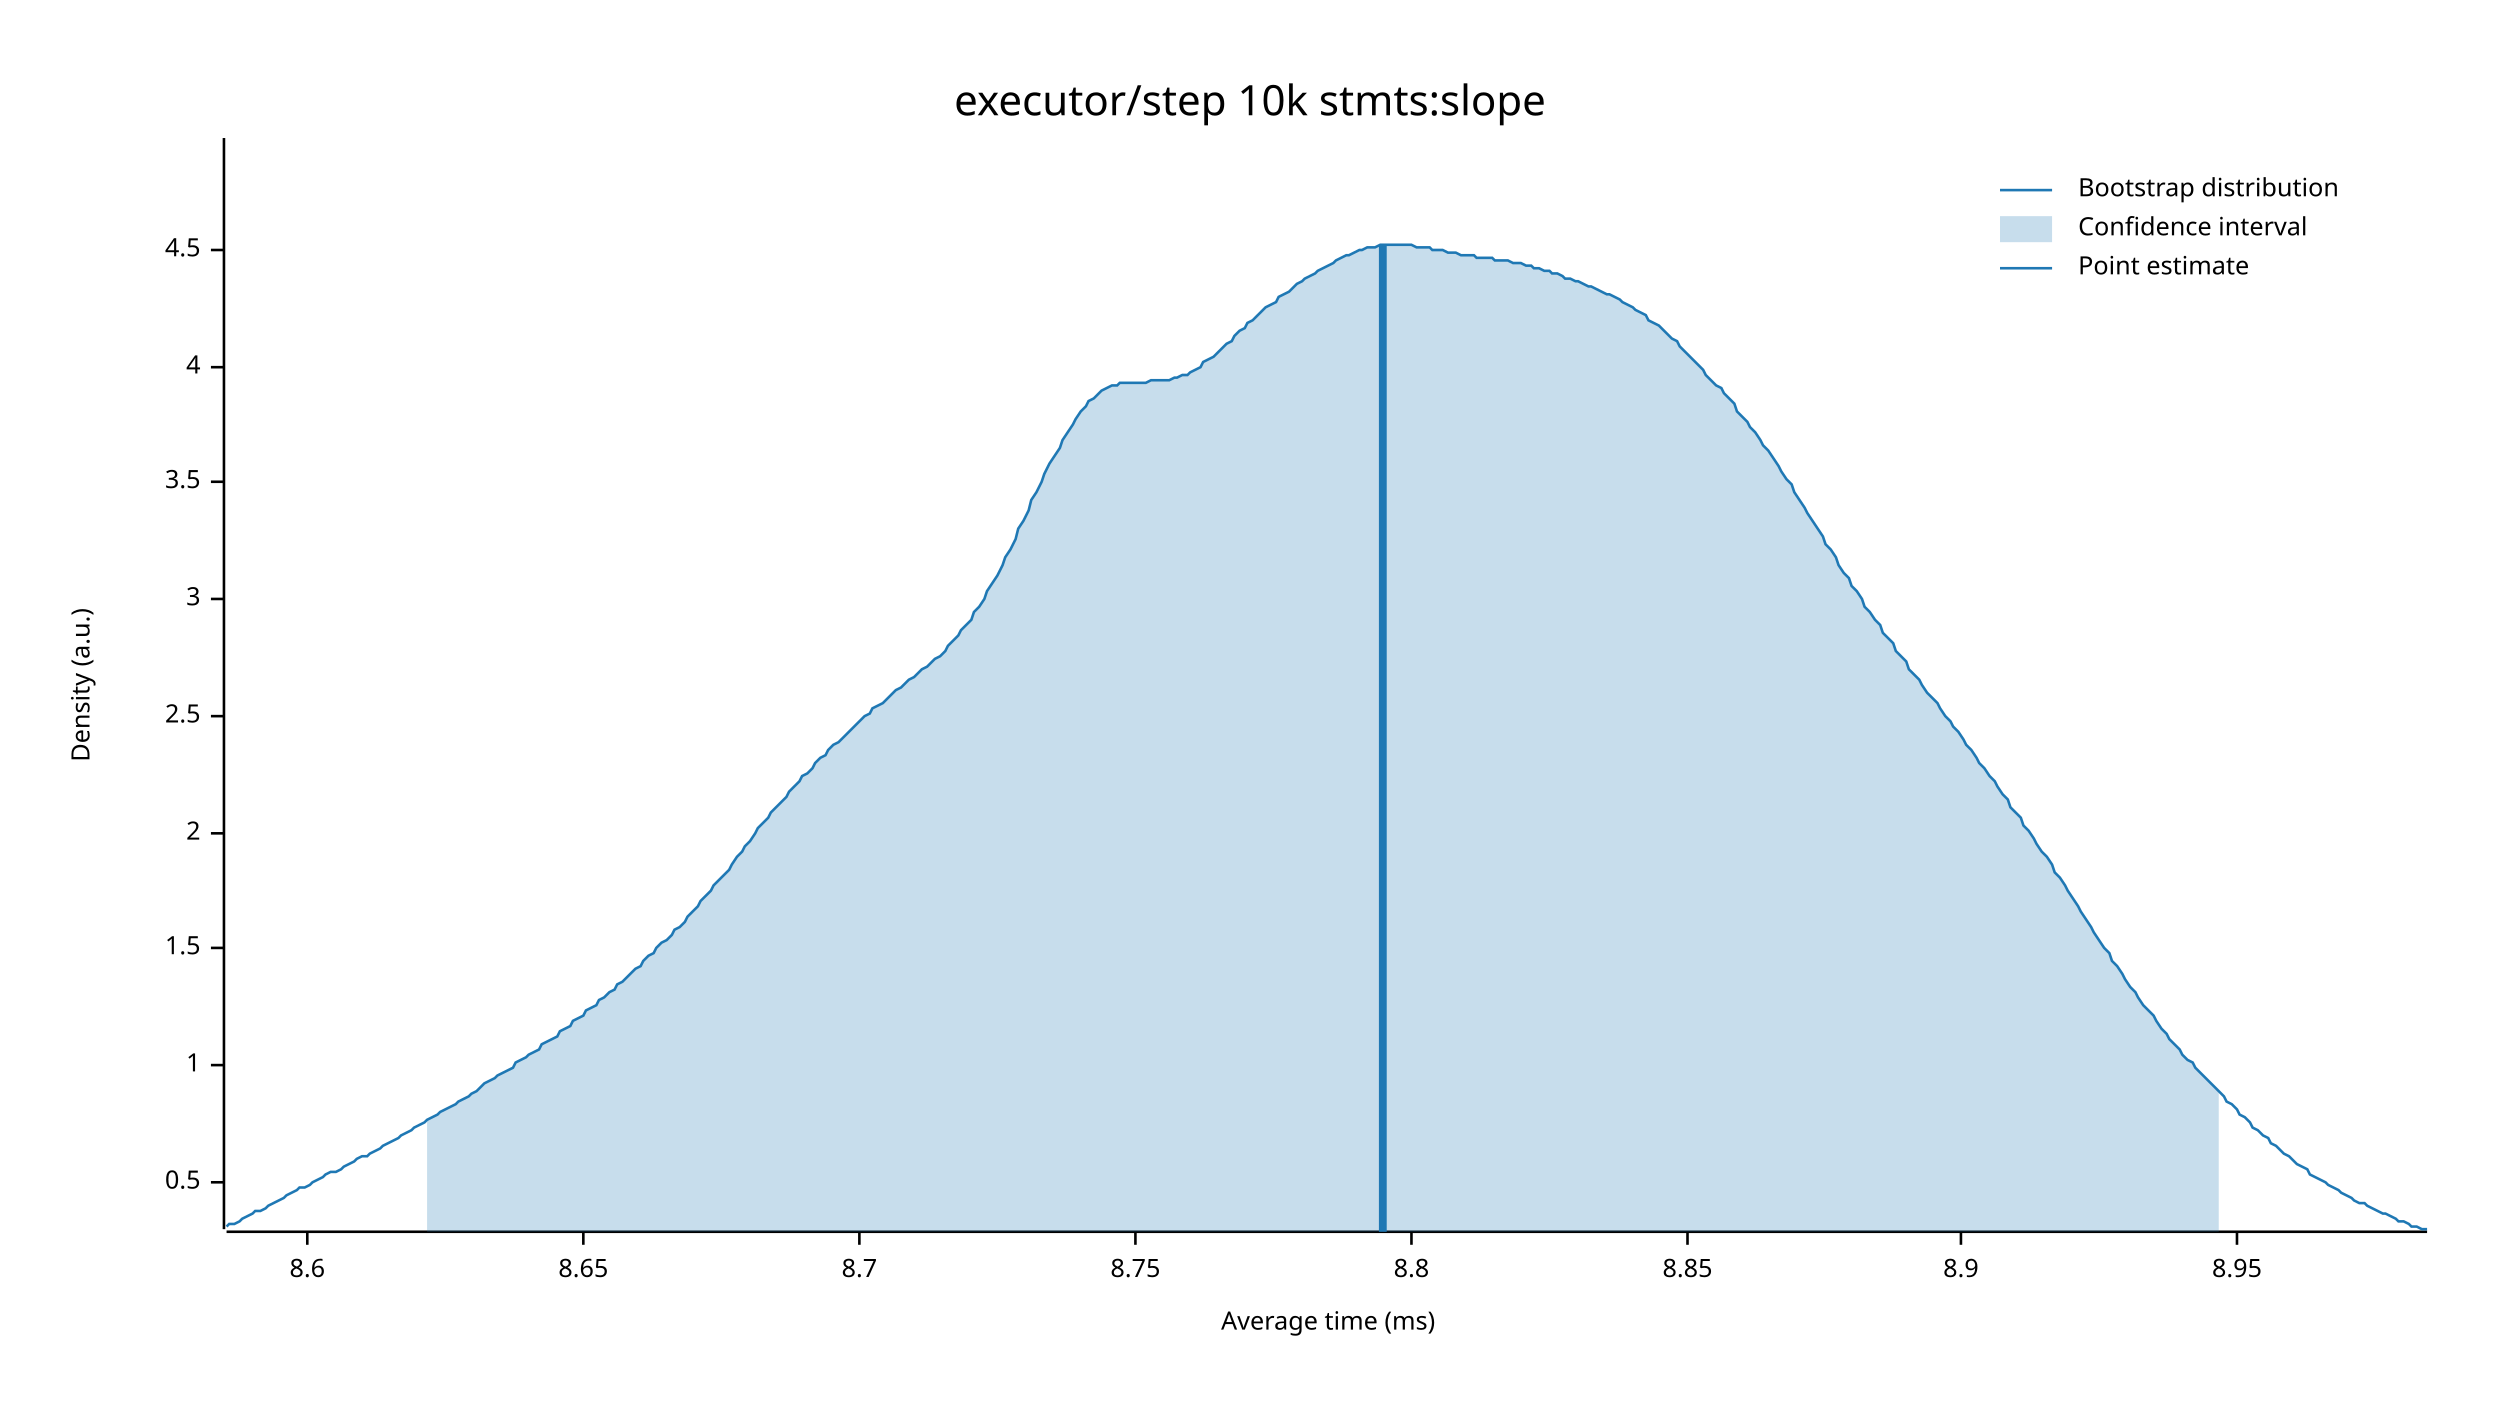
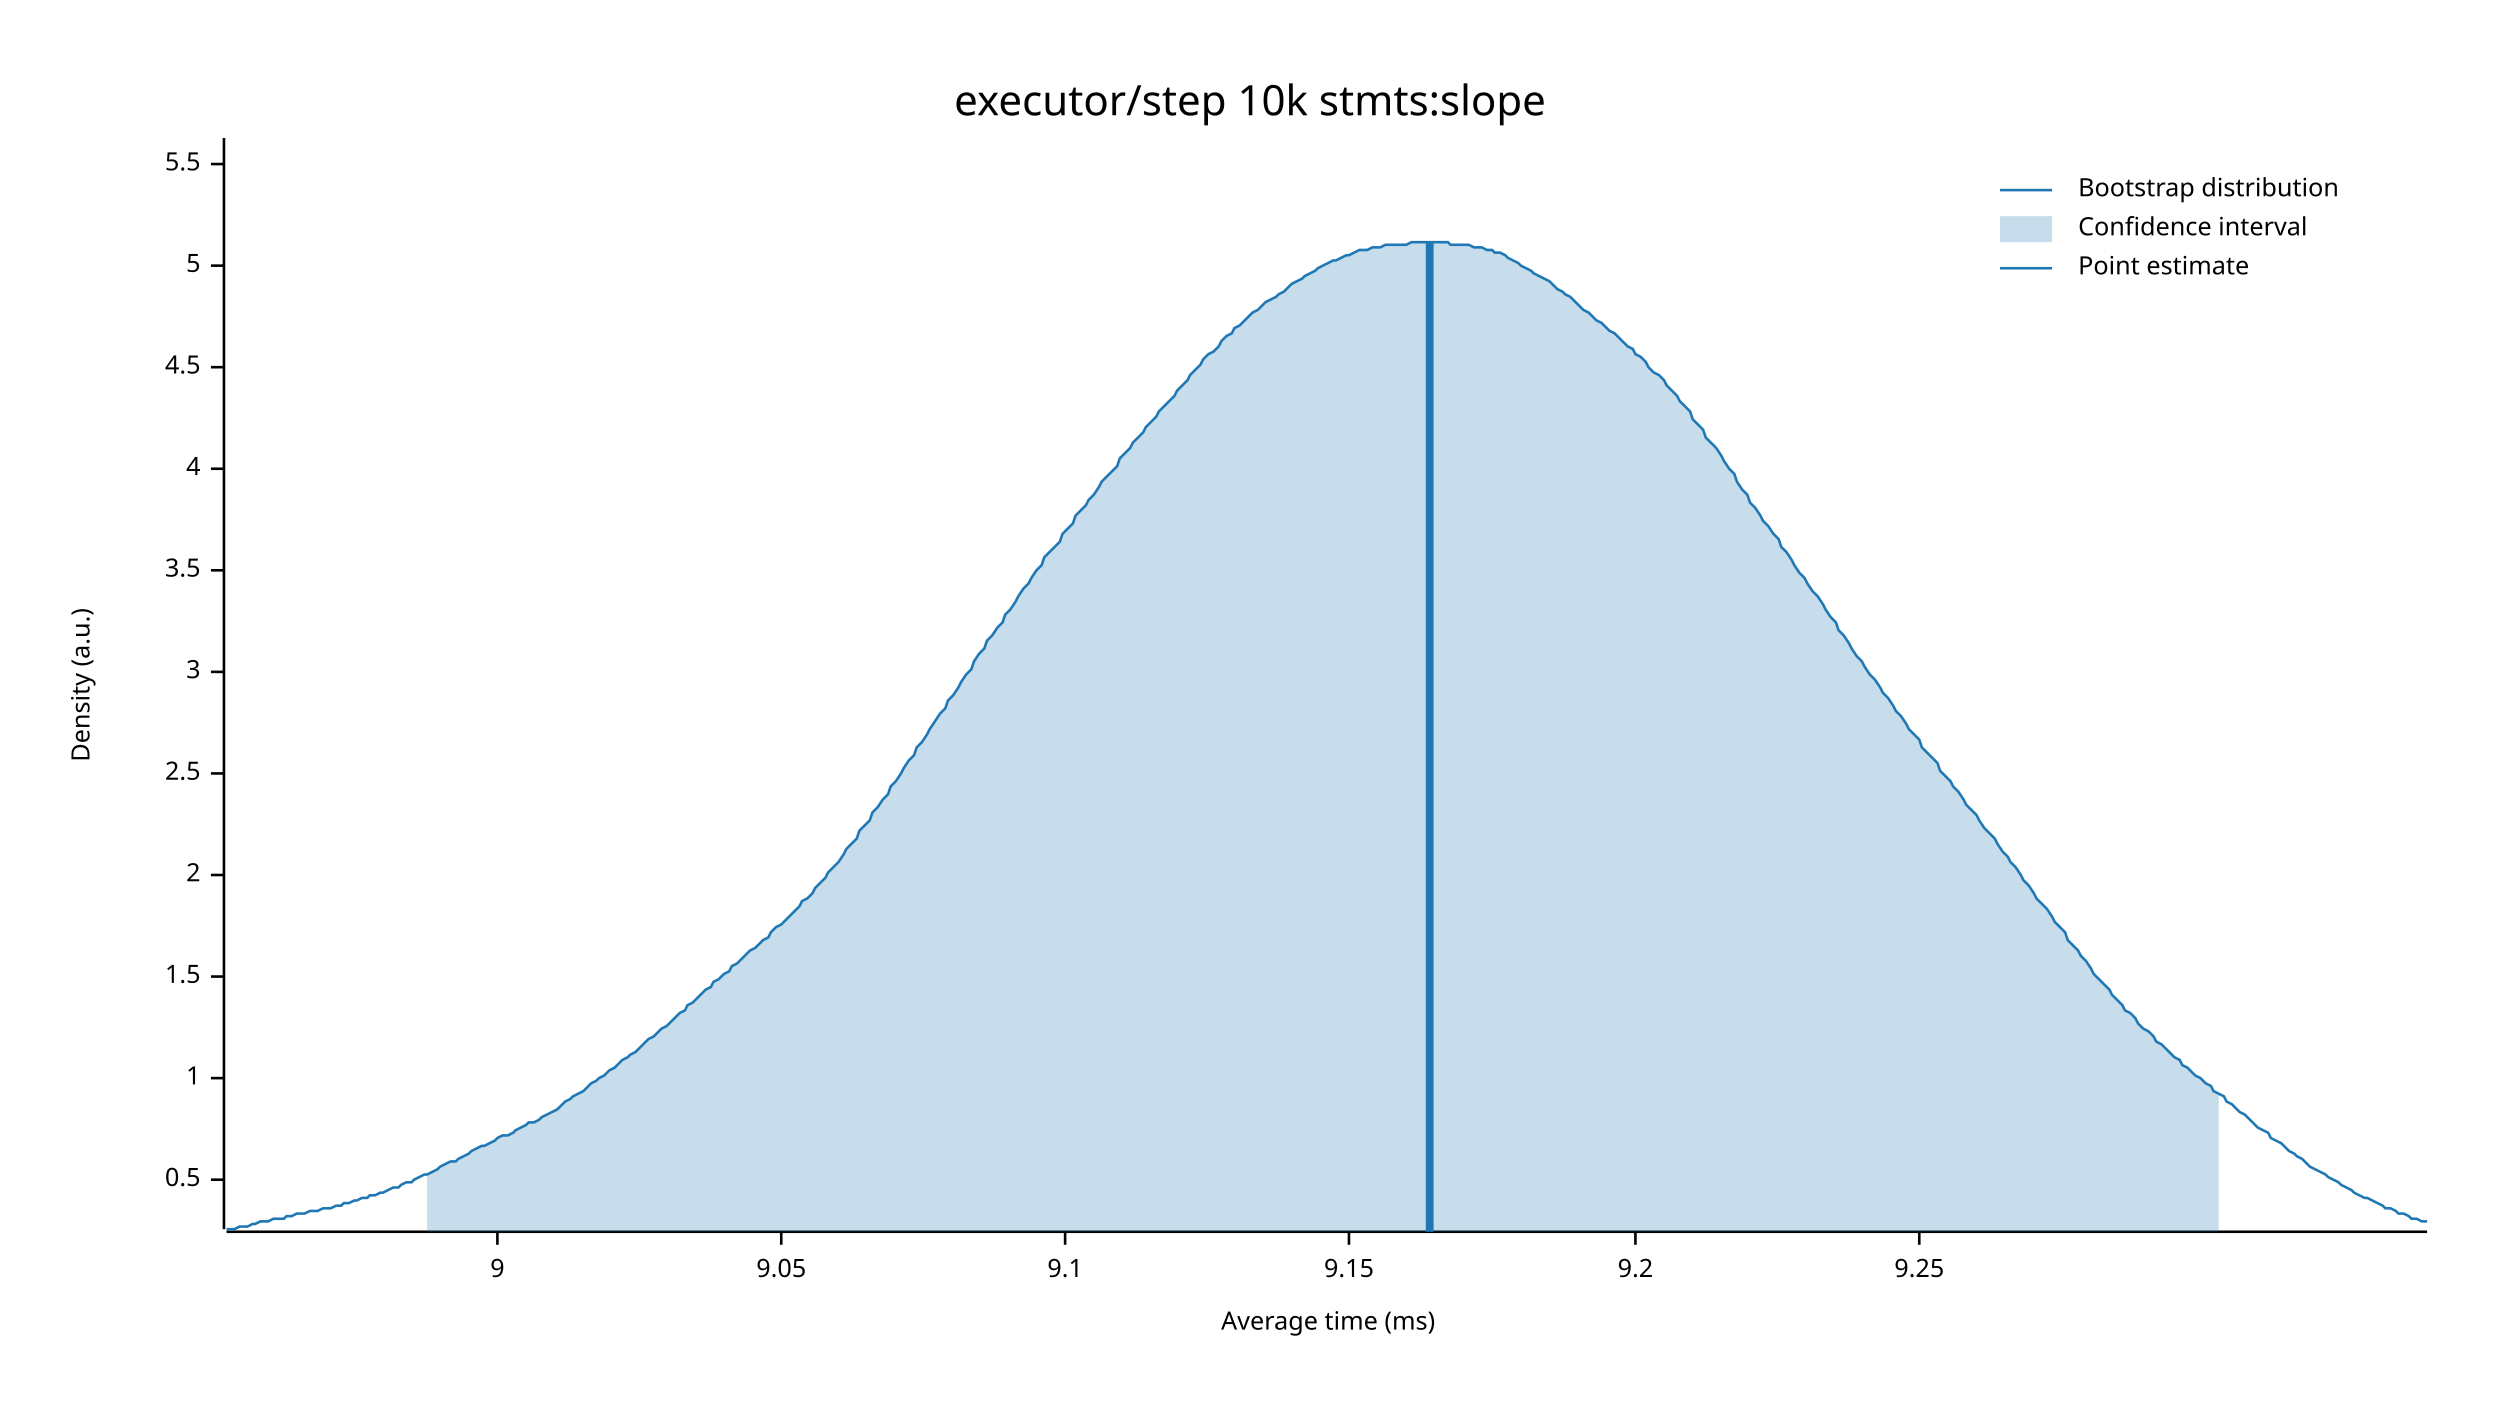
<svg xmlns="http://www.w3.org/2000/svg" width="960" height="540" viewBox="0 0 960 540">
  <text x="480" y="32" dy="0.76em" text-anchor="middle" font-family="sans-serif" font-size="16.129" opacity="1" fill="#000000">
executor/step 10k stmts:slope
</text>
  <text x="27" y="263" dy="0.76em" text-anchor="middle" font-family="sans-serif" font-size="9.677" opacity="1" fill="#000000" transform="rotate(270, 27, 263)">
Density (a.u.)
</text>
  <text x="510" y="513" dy="-0.5ex" text-anchor="middle" font-family="sans-serif" font-size="9.677" opacity="1" fill="#000000">
Average time (ms)
</text>
  <polyline fill="none" opacity="1" stroke="#000000" stroke-width="1" points="86,53 86,472 " />
-   <text x="77" y="454" dy="0.5ex" text-anchor="end" font-family="sans-serif" font-size="9.677" opacity="1" fill="#000000">
+   <text x="77" y="453" dy="0.5ex" text-anchor="end" font-family="sans-serif" font-size="9.677" opacity="1" fill="#000000">
0.5
</text>
-   <polyline fill="none" opacity="1" stroke="#000000" stroke-width="1" points="81,454 86,454 " />
-   <text x="77" y="409" dy="0.5ex" text-anchor="end" font-family="sans-serif" font-size="9.677" opacity="1" fill="#000000">
+   <polyline fill="none" opacity="1" stroke="#000000" stroke-width="1" points="81,453 86,453 " />
+   <text x="77" y="414" dy="0.5ex" text-anchor="end" font-family="sans-serif" font-size="9.677" opacity="1" fill="#000000">
1
</text>
-   <polyline fill="none" opacity="1" stroke="#000000" stroke-width="1" points="81,409 86,409 " />
-   <text x="77" y="364" dy="0.5ex" text-anchor="end" font-family="sans-serif" font-size="9.677" opacity="1" fill="#000000">
+   <polyline fill="none" opacity="1" stroke="#000000" stroke-width="1" points="81,414 86,414 " />
+   <text x="77" y="375" dy="0.5ex" text-anchor="end" font-family="sans-serif" font-size="9.677" opacity="1" fill="#000000">
1.5
</text>
-   <polyline fill="none" opacity="1" stroke="#000000" stroke-width="1" points="81,364 86,364 " />
-   <text x="77" y="320" dy="0.5ex" text-anchor="end" font-family="sans-serif" font-size="9.677" opacity="1" fill="#000000">
+   <polyline fill="none" opacity="1" stroke="#000000" stroke-width="1" points="81,375 86,375 " />
+   <text x="77" y="336" dy="0.5ex" text-anchor="end" font-family="sans-serif" font-size="9.677" opacity="1" fill="#000000">
2
</text>
-   <polyline fill="none" opacity="1" stroke="#000000" stroke-width="1" points="81,320 86,320 " />
-   <text x="77" y="275" dy="0.5ex" text-anchor="end" font-family="sans-serif" font-size="9.677" opacity="1" fill="#000000">
+   <polyline fill="none" opacity="1" stroke="#000000" stroke-width="1" points="81,336 86,336 " />
+   <text x="77" y="297" dy="0.5ex" text-anchor="end" font-family="sans-serif" font-size="9.677" opacity="1" fill="#000000">
2.5
</text>
-   <polyline fill="none" opacity="1" stroke="#000000" stroke-width="1" points="81,275 86,275 " />
-   <text x="77" y="230" dy="0.5ex" text-anchor="end" font-family="sans-serif" font-size="9.677" opacity="1" fill="#000000">
+   <polyline fill="none" opacity="1" stroke="#000000" stroke-width="1" points="81,297 86,297 " />
+   <text x="77" y="258" dy="0.5ex" text-anchor="end" font-family="sans-serif" font-size="9.677" opacity="1" fill="#000000">
3
</text>
-   <polyline fill="none" opacity="1" stroke="#000000" stroke-width="1" points="81,230 86,230 " />
-   <text x="77" y="185" dy="0.5ex" text-anchor="end" font-family="sans-serif" font-size="9.677" opacity="1" fill="#000000">
+   <polyline fill="none" opacity="1" stroke="#000000" stroke-width="1" points="81,258 86,258 " />
+   <text x="77" y="219" dy="0.5ex" text-anchor="end" font-family="sans-serif" font-size="9.677" opacity="1" fill="#000000">
3.5
</text>
-   <polyline fill="none" opacity="1" stroke="#000000" stroke-width="1" points="81,185 86,185 " />
-   <text x="77" y="141" dy="0.5ex" text-anchor="end" font-family="sans-serif" font-size="9.677" opacity="1" fill="#000000">
+   <polyline fill="none" opacity="1" stroke="#000000" stroke-width="1" points="81,219 86,219 " />
+   <text x="77" y="180" dy="0.5ex" text-anchor="end" font-family="sans-serif" font-size="9.677" opacity="1" fill="#000000">
4
</text>
-   <polyline fill="none" opacity="1" stroke="#000000" stroke-width="1" points="81,141 86,141 " />
-   <text x="77" y="96" dy="0.5ex" text-anchor="end" font-family="sans-serif" font-size="9.677" opacity="1" fill="#000000">
+   <polyline fill="none" opacity="1" stroke="#000000" stroke-width="1" points="81,180 86,180 " />
+   <text x="77" y="141" dy="0.5ex" text-anchor="end" font-family="sans-serif" font-size="9.677" opacity="1" fill="#000000">
4.5
</text>
-   <polyline fill="none" opacity="1" stroke="#000000" stroke-width="1" points="81,96 86,96 " />
+   <polyline fill="none" opacity="1" stroke="#000000" stroke-width="1" points="81,141 86,141 " />
+   <text x="77" y="102" dy="0.5ex" text-anchor="end" font-family="sans-serif" font-size="9.677" opacity="1" fill="#000000">
+ 5
+ </text>
+   <polyline fill="none" opacity="1" stroke="#000000" stroke-width="1" points="81,102 86,102 " />
+   <text x="77" y="63" dy="0.5ex" text-anchor="end" font-family="sans-serif" font-size="9.677" opacity="1" fill="#000000">
+ 5.5
+ </text>
+   <polyline fill="none" opacity="1" stroke="#000000" stroke-width="1" points="81,63 86,63 " />
  <polyline fill="none" opacity="1" stroke="#000000" stroke-width="1" points="87,473 932,473 " />
-   <text x="118" y="483" dy="0.76em" text-anchor="middle" font-family="sans-serif" font-size="9.677" opacity="1" fill="#000000">
- 8.6
+   <text x="191" y="483" dy="0.76em" text-anchor="middle" font-family="sans-serif" font-size="9.677" opacity="1" fill="#000000">
+ 9
</text>
-   <polyline fill="none" opacity="1" stroke="#000000" stroke-width="1" points="118,473 118,478 " />
-   <text x="224" y="483" dy="0.76em" text-anchor="middle" font-family="sans-serif" font-size="9.677" opacity="1" fill="#000000">
- 8.65
+   <polyline fill="none" opacity="1" stroke="#000000" stroke-width="1" points="191,473 191,478 " />
+   <text x="300" y="483" dy="0.76em" text-anchor="middle" font-family="sans-serif" font-size="9.677" opacity="1" fill="#000000">
+ 9.05
</text>
-   <polyline fill="none" opacity="1" stroke="#000000" stroke-width="1" points="224,473 224,478 " />
-   <text x="330" y="483" dy="0.76em" text-anchor="middle" font-family="sans-serif" font-size="9.677" opacity="1" fill="#000000">
- 8.7
+   <polyline fill="none" opacity="1" stroke="#000000" stroke-width="1" points="300,473 300,478 " />
+   <text x="409" y="483" dy="0.76em" text-anchor="middle" font-family="sans-serif" font-size="9.677" opacity="1" fill="#000000">
+ 9.1
</text>
-   <polyline fill="none" opacity="1" stroke="#000000" stroke-width="1" points="330,473 330,478 " />
-   <text x="436" y="483" dy="0.76em" text-anchor="middle" font-family="sans-serif" font-size="9.677" opacity="1" fill="#000000">
- 8.75
+   <polyline fill="none" opacity="1" stroke="#000000" stroke-width="1" points="409,473 409,478 " />
+   <text x="518" y="483" dy="0.76em" text-anchor="middle" font-family="sans-serif" font-size="9.677" opacity="1" fill="#000000">
+ 9.15
</text>
-   <polyline fill="none" opacity="1" stroke="#000000" stroke-width="1" points="436,473 436,478 " />
-   <text x="542" y="483" dy="0.76em" text-anchor="middle" font-family="sans-serif" font-size="9.677" opacity="1" fill="#000000">
- 8.8
+   <polyline fill="none" opacity="1" stroke="#000000" stroke-width="1" points="518,473 518,478 " />
+   <text x="628" y="483" dy="0.76em" text-anchor="middle" font-family="sans-serif" font-size="9.677" opacity="1" fill="#000000">
+ 9.2
</text>
-   <polyline fill="none" opacity="1" stroke="#000000" stroke-width="1" points="542,473 542,478 " />
-   <text x="648" y="483" dy="0.76em" text-anchor="middle" font-family="sans-serif" font-size="9.677" opacity="1" fill="#000000">
- 8.85
+   <polyline fill="none" opacity="1" stroke="#000000" stroke-width="1" points="628,473 628,478 " />
+   <text x="737" y="483" dy="0.76em" text-anchor="middle" font-family="sans-serif" font-size="9.677" opacity="1" fill="#000000">
+ 9.25
</text>
-   <polyline fill="none" opacity="1" stroke="#000000" stroke-width="1" points="648,473 648,478 " />
-   <text x="753" y="483" dy="0.76em" text-anchor="middle" font-family="sans-serif" font-size="9.677" opacity="1" fill="#000000">
- 8.9
- </text>
-   <polyline fill="none" opacity="1" stroke="#000000" stroke-width="1" points="753,473 753,478 " />
-   <text x="859" y="483" dy="0.76em" text-anchor="middle" font-family="sans-serif" font-size="9.677" opacity="1" fill="#000000">
- 8.95
- </text>
-   <polyline fill="none" opacity="1" stroke="#000000" stroke-width="1" points="859,473 859,478 " />
-   <polyline fill="none" opacity="1" stroke="#1F78B4" stroke-width="1" points="87,471 88,470 90,470 92,469 93,468 95,467 97,466 98,465 100,465 102,464 103,463 105,462 107,461 109,460 110,459 112,458 114,457 115,456 117,456 119,455 120,454 122,453 124,452 125,451 127,450 129,450 131,449 132,448 134,447 136,446 137,445 139,444 141,444 142,443 144,442 146,441 147,440 149,439 151,438 153,437 154,436 156,435 158,434 159,433 161,432 163,431 164,430 166,429 168,428 169,427 171,426 173,425 175,424 176,423 178,422 180,421 181,420 183,419 185,417 186,416 188,415 190,414 191,413 193,412 195,411 197,410 198,408 200,407 202,406 203,405 205,404 207,403 208,401 210,400 212,399 214,398 215,396 217,395 219,394 220,392 222,391 224,390 225,388 227,387 229,386 230,384 232,383 234,381 236,380 237,378 239,377 241,375 242,374 244,372 246,371 247,369 249,367 251,366 252,364 254,362 256,361 258,359 259,357 261,356 263,354 264,352 266,350 268,348 269,346 271,344 273,342 274,340 276,338 278,336 280,334 281,332 283,329 285,327 286,325 288,323 290,320 291,318 293,316 295,314 296,312 298,310 300,308 302,306 303,304 305,302 307,300 308,298 310,297 312,295 313,293 315,291 317,290 318,288 320,286 322,285 324,283 325,282 327,280 329,278 330,277 332,275 334,274 335,272 337,271 339,270 341,268 342,267 344,265 346,264 347,263 349,261 351,260 352,259 354,257 356,256 357,255 359,253 361,252 363,250 364,248 366,246 368,244 369,242 371,240 373,238 374,235 376,233 378,230 379,227 381,224 383,221 385,217 386,214 388,211 390,207 391,203 393,200 395,196 396,192 398,189 400,185 401,182 403,178 405,175 407,172 408,169 410,166 412,163 413,161 415,158 417,156 418,154 420,153 422,151 423,150 425,149 427,148 429,148 430,147 432,147 434,147 435,147 437,147 439,147 440,147 442,146 444,146 445,146 447,146 449,146 451,145 452,145 454,144 456,144 457,143 459,142 461,141 462,139 464,138 466,137 468,135 469,134 471,132 473,131 474,129 476,127 478,126 479,124 481,123 483,121 484,120 486,118 488,117 490,116 491,114 493,113 495,112 496,111 498,109 500,108 501,107 503,106 505,105 506,104 508,103 510,102 512,101 513,100 515,99 517,98 518,98 520,97 522,96 523,96 525,95 527,95 528,95 530,94 532,94 534,94 535,94 537,94 539,94 540,94 542,94 544,95 545,95 547,95 549,95 550,96 552,96 554,96 556,97 557,97 559,97 561,98 562,98 564,98 566,98 567,99 569,99 571,99 573,99 574,100 576,100 578,100 579,100 581,101 583,101 584,101 586,102 588,102 589,103 591,103 593,104 595,104 596,105 598,105 600,106 601,107 603,107 605,108 606,108 608,109 610,110 611,110 613,111 615,112 617,113 618,113 620,114 622,115 623,116 625,117 627,118 628,119 630,120 632,121 633,123 635,124 637,125 639,127 640,128 642,130 644,131 645,133 647,135 649,137 650,138 652,140 654,142 655,144 657,146 659,148 661,149 662,151 664,153 666,155 667,158 669,160 671,162 672,164 674,166 676,169 677,171 679,173 681,176 683,179 684,181 686,184 688,186 689,189 691,192 693,195 694,197 696,200 698,203 700,206 701,209 703,211 705,214 706,217 708,220 710,222 711,225 713,227 715,230 716,233 718,235 720,238 722,240 723,243 725,245 727,247 728,250 730,252 732,254 733,257 735,259 737,261 738,263 740,266 742,268 744,270 745,272 747,275 749,277 750,279 752,281 754,284 755,286 757,288 759,291 760,293 762,295 764,298 766,300 767,302 769,305 771,307 772,310 774,312 776,314 777,317 779,319 781,322 782,324 784,327 786,329 788,332 789,335 791,337 793,340 794,342 796,345 798,348 799,350 801,353 803,356 804,358 806,361 808,364 810,366 811,369 813,371 815,374 816,376 818,379 820,381 821,383 823,386 825,388 827,390 828,392 830,395 832,397 833,399 835,401 837,403 838,405 840,407 842,408 843,410 845,412 847,414 849,416 850,417 852,419 854,421 855,423 857,424 859,426 860,428 862,429 864,431 865,433 867,434 869,436 871,437 872,439 874,440 876,442 877,443 879,444 881,446 882,447 884,448 886,449 887,451 889,452 891,453 893,454 894,455 896,456 898,457 899,458 901,459 903,460 904,461 906,462 908,462 909,463 911,464 913,465 915,466 916,466 918,467 920,468 921,469 923,469 925,470 926,471 928,471 930,472 932,472 " />
-   <polygon opacity="0.25" fill="#1F78B4" points="164,430 166,429 168,428 169,427 171,426 173,425 175,424 176,423 178,422 180,421 181,420 183,419 185,417 186,416 188,415 190,414 191,413 193,412 195,411 197,410 198,408 200,407 202,406 203,405 205,404 207,403 208,401 210,400 212,399 214,398 215,396 217,395 219,394 220,392 222,391 224,390 225,388 227,387 229,386 230,384 232,383 234,381 236,380 237,378 239,377 241,375 242,374 244,372 246,371 247,369 249,367 251,366 252,364 254,362 256,361 258,359 259,357 261,356 263,354 264,352 266,350 268,348 269,346 271,344 273,342 274,340 276,338 278,336 280,334 281,332 283,329 285,327 286,325 288,323 290,320 291,318 293,316 295,314 296,312 298,310 300,308 302,306 303,304 305,302 307,300 308,298 310,297 312,295 313,293 315,291 317,290 318,288 320,286 322,285 324,283 325,282 327,280 329,278 330,277 332,275 334,274 335,272 337,271 339,270 341,268 342,267 344,265 346,264 347,263 349,261 351,260 352,259 354,257 356,256 357,255 359,253 361,252 363,250 364,248 366,246 368,244 369,242 371,240 373,238 374,235 376,233 378,230 379,227 381,224 383,221 385,217 386,214 388,211 390,207 391,203 393,200 395,196 396,192 398,189 400,185 401,182 403,178 405,175 407,172 408,169 410,166 412,163 413,161 415,158 417,156 418,154 420,153 422,151 423,150 425,149 427,148 429,148 430,147 432,147 434,147 435,147 437,147 439,147 440,147 442,146 444,146 445,146 447,146 449,146 451,145 452,145 454,144 456,144 457,143 459,142 461,141 462,139 464,138 466,137 468,135 469,134 471,132 473,131 474,129 476,127 478,126 479,124 481,123 483,121 484,120 486,118 488,117 490,116 491,114 493,113 495,112 496,111 498,109 500,108 501,107 503,106 505,105 506,104 508,103 510,102 512,101 513,100 515,99 517,98 518,98 520,97 522,96 523,96 525,95 527,95 528,95 530,94 532,94 534,94 535,94 537,94 539,94 540,94 542,94 544,95 545,95 547,95 549,95 550,96 552,96 554,96 556,97 557,97 559,97 561,98 562,98 564,98 566,98 567,99 569,99 571,99 573,99 574,100 576,100 578,100 579,100 581,101 583,101 584,101 586,102 588,102 589,103 591,103 593,104 595,104 596,105 598,105 600,106 601,107 603,107 605,108 606,108 608,109 610,110 611,110 613,111 615,112 617,113 618,113 620,114 622,115 623,116 625,117 627,118 628,119 630,120 632,121 633,123 635,124 637,125 639,127 640,128 642,130 644,131 645,133 647,135 649,137 650,138 652,140 654,142 655,144 657,146 659,148 661,149 662,151 664,153 666,155 667,158 669,160 671,162 672,164 674,166 676,169 677,171 679,173 681,176 683,179 684,181 686,184 688,186 689,189 691,192 693,195 694,197 696,200 698,203 700,206 701,209 703,211 705,214 706,217 708,220 710,222 711,225 713,227 715,230 716,233 718,235 720,238 722,240 723,243 725,245 727,247 728,250 730,252 732,254 733,257 735,259 737,261 738,263 740,266 742,268 744,270 745,272 747,275 749,277 750,279 752,281 754,284 755,286 757,288 759,291 760,293 762,295 764,298 766,300 767,302 769,305 771,307 772,310 774,312 776,314 777,317 779,319 781,322 782,324 784,327 786,329 788,332 789,335 791,337 793,340 794,342 796,345 798,348 799,350 801,353 803,356 804,358 806,361 808,364 810,366 811,369 813,371 815,374 816,376 818,379 820,381 821,383 823,386 825,388 827,390 828,392 830,395 832,397 833,399 835,401 837,403 838,405 840,407 842,408 843,410 845,412 847,414 849,416 850,417 852,419 852,473 164,473 " />
-   <polyline fill="none" opacity="1" stroke="#1F78B4" stroke-width="3" points="531,473 531,94 " />
+   <polyline fill="none" opacity="1" stroke="#000000" stroke-width="1" points="737,473 737,478 " />
+   <polyline fill="none" opacity="1" stroke="#1F78B4" stroke-width="1" points="87,472 88,472 90,472 92,471 93,471 95,471 97,470 98,470 100,469 102,469 103,469 105,468 107,468 109,468 110,467 112,467 114,466 115,466 117,466 119,465 120,465 122,465 124,464 125,464 127,464 129,463 131,463 132,462 134,462 136,461 137,461 139,460 141,460 142,459 144,459 146,458 147,458 149,457 151,456 153,456 154,455 156,454 158,454 159,453 161,452 163,451 164,451 166,450 168,449 169,448 171,447 173,446 175,446 176,445 178,444 180,443 181,442 183,441 185,440 186,440 188,439 190,438 191,437 193,436 195,436 197,435 198,434 200,433 202,432 203,431 205,431 207,430 208,429 210,428 212,427 214,426 215,425 217,423 219,422 220,421 222,420 224,419 225,418 227,416 229,415 230,414 232,413 234,411 236,410 237,409 239,407 241,406 242,405 244,404 246,402 247,401 249,399 251,398 252,397 254,395 256,394 258,392 259,391 261,389 263,388 264,386 266,385 268,383 269,382 271,380 273,379 274,377 276,376 278,374 280,373 281,371 283,370 285,368 286,367 288,365 290,364 291,363 293,361 295,360 296,358 298,356 300,355 302,353 303,352 305,350 307,348 308,346 310,345 312,343 313,341 315,339 317,337 318,335 320,333 322,331 324,328 325,326 327,324 329,322 330,319 332,317 334,315 335,312 337,310 339,307 341,305 342,302 344,300 346,297 347,295 349,292 351,290 352,287 354,285 356,282 357,280 359,277 361,274 363,272 364,269 366,267 368,264 369,262 371,259 373,257 374,254 376,251 378,249 379,246 381,244 383,241 385,239 386,236 388,234 390,231 391,229 393,226 395,224 396,222 398,219 400,217 401,214 403,212 405,210 407,208 408,205 410,203 412,201 413,198 415,196 417,194 418,192 420,190 422,187 423,185 425,183 427,181 429,179 430,176 432,174 434,172 435,170 437,168 439,166 440,164 442,162 444,160 445,158 447,156 449,154 451,152 452,150 454,148 456,146 457,144 459,142 461,140 462,138 464,136 466,135 468,133 469,131 471,129 473,128 474,126 476,125 478,123 479,122 481,120 483,119 484,118 486,116 488,115 490,114 491,113 493,112 495,110 496,109 498,108 500,107 501,106 503,105 505,104 506,103 508,102 510,101 512,100 513,100 515,99 517,98 518,98 520,97 522,96 523,96 525,96 527,95 528,95 530,95 532,94 534,94 535,94 537,94 539,94 540,94 542,93 544,93 545,93 547,93 549,93 550,93 552,93 554,93 556,93 557,94 559,94 561,94 562,94 564,94 566,95 567,95 569,95 571,96 573,96 574,97 576,97 578,98 579,99 581,100 583,101 584,102 586,103 588,104 589,105 591,106 593,107 595,108 596,109 598,111 600,112 601,113 603,114 605,116 606,117 608,119 610,120 611,121 613,123 615,124 617,126 618,127 620,128 622,130 623,131 625,133 627,134 628,136 630,137 632,139 633,141 635,143 637,144 639,146 640,148 642,150 644,152 645,154 647,156 649,158 650,161 652,163 654,165 655,168 657,170 659,172 661,175 662,177 664,180 666,182 667,185 669,188 671,190 672,193 674,195 676,198 677,200 679,202 681,205 683,207 684,210 686,212 688,215 689,217 691,220 693,222 694,224 696,227 698,229 700,232 701,234 703,237 705,239 706,242 708,244 710,247 711,249 713,252 715,254 716,256 718,259 720,261 722,264 723,266 725,268 727,271 728,273 730,275 732,278 733,280 735,282 737,284 738,287 740,289 742,291 744,293 745,296 747,298 749,300 750,302 752,304 754,307 755,309 757,311 759,313 760,315 762,318 764,320 766,322 767,324 769,327 771,329 772,331 774,333 776,336 777,338 779,340 781,343 782,345 784,347 786,349 788,352 789,354 791,356 793,358 794,361 796,363 798,365 799,367 801,369 803,372 804,374 806,376 808,378 810,380 811,382 813,384 815,386 816,388 818,389 820,391 821,393 823,395 825,396 827,398 828,400 830,401 832,403 833,404 835,406 837,407 838,409 840,410 842,412 843,413 845,414 847,416 849,417 850,419 852,420 854,421 855,423 857,424 859,426 860,427 862,428 864,430 865,431 867,433 869,434 871,435 872,437 874,438 876,439 877,440 879,442 881,443 882,444 884,445 886,447 887,448 889,449 891,450 893,451 894,452 896,453 898,454 899,455 901,456 903,457 904,458 906,459 908,460 909,460 911,461 913,462 915,463 916,464 918,464 920,465 921,466 923,466 925,467 926,468 928,468 930,469 932,469 " />
+   <polygon opacity="0.25" fill="#1F78B4" points="164,451 166,450 168,449 169,448 171,447 173,446 175,446 176,445 178,444 180,443 181,442 183,441 185,440 186,440 188,439 190,438 191,437 193,436 195,436 197,435 198,434 200,433 202,432 203,431 205,431 207,430 208,429 210,428 212,427 214,426 215,425 217,423 219,422 220,421 222,420 224,419 225,418 227,416 229,415 230,414 232,413 234,411 236,410 237,409 239,407 241,406 242,405 244,404 246,402 247,401 249,399 251,398 252,397 254,395 256,394 258,392 259,391 261,389 263,388 264,386 266,385 268,383 269,382 271,380 273,379 274,377 276,376 278,374 280,373 281,371 283,370 285,368 286,367 288,365 290,364 291,363 293,361 295,360 296,358 298,356 300,355 302,353 303,352 305,350 307,348 308,346 310,345 312,343 313,341 315,339 317,337 318,335 320,333 322,331 324,328 325,326 327,324 329,322 330,319 332,317 334,315 335,312 337,310 339,307 341,305 342,302 344,300 346,297 347,295 349,292 351,290 352,287 354,285 356,282 357,280 359,277 361,274 363,272 364,269 366,267 368,264 369,262 371,259 373,257 374,254 376,251 378,249 379,246 381,244 383,241 385,239 386,236 388,234 390,231 391,229 393,226 395,224 396,222 398,219 400,217 401,214 403,212 405,210 407,208 408,205 410,203 412,201 413,198 415,196 417,194 418,192 420,190 422,187 423,185 425,183 427,181 429,179 430,176 432,174 434,172 435,170 437,168 439,166 440,164 442,162 444,160 445,158 447,156 449,154 451,152 452,150 454,148 456,146 457,144 459,142 461,140 462,138 464,136 466,135 468,133 469,131 471,129 473,128 474,126 476,125 478,123 479,122 481,120 483,119 484,118 486,116 488,115 490,114 491,113 493,112 495,110 496,109 498,108 500,107 501,106 503,105 505,104 506,103 508,102 510,101 512,100 513,100 515,99 517,98 518,98 520,97 522,96 523,96 525,96 527,95 528,95 530,95 532,94 534,94 535,94 537,94 539,94 540,94 542,93 544,93 545,93 547,93 549,93 550,93 552,93 554,93 556,93 557,94 559,94 561,94 562,94 564,94 566,95 567,95 569,95 571,96 573,96 574,97 576,97 578,98 579,99 581,100 583,101 584,102 586,103 588,104 589,105 591,106 593,107 595,108 596,109 598,111 600,112 601,113 603,114 605,116 606,117 608,119 610,120 611,121 613,123 615,124 617,126 618,127 620,128 622,130 623,131 625,133 627,134 628,136 630,137 632,139 633,141 635,143 637,144 639,146 640,148 642,150 644,152 645,154 647,156 649,158 650,161 652,163 654,165 655,168 657,170 659,172 661,175 662,177 664,180 666,182 667,185 669,188 671,190 672,193 674,195 676,198 677,200 679,202 681,205 683,207 684,210 686,212 688,215 689,217 691,220 693,222 694,224 696,227 698,229 700,232 701,234 703,237 705,239 706,242 708,244 710,247 711,249 713,252 715,254 716,256 718,259 720,261 722,264 723,266 725,268 727,271 728,273 730,275 732,278 733,280 735,282 737,284 738,287 740,289 742,291 744,293 745,296 747,298 749,300 750,302 752,304 754,307 755,309 757,311 759,313 760,315 762,318 764,320 766,322 767,324 769,327 771,329 772,331 774,333 776,336 777,338 779,340 781,343 782,345 784,347 786,349 788,352 789,354 791,356 793,358 794,361 796,363 798,365 799,367 801,369 803,372 804,374 806,376 808,378 810,380 811,382 813,384 815,386 816,388 818,389 820,391 821,393 823,395 825,396 827,398 828,400 830,401 832,403 833,404 835,406 837,407 838,409 840,410 842,412 843,413 845,414 847,416 849,417 850,419 852,420 852,473 164,473 " />
+   <polyline fill="none" opacity="1" stroke="#1F78B4" stroke-width="3" points="549,473 549,93 " />
  <text x="798" y="68" dy="0.76em" text-anchor="start" font-family="sans-serif" font-size="9.677" opacity="1" fill="#000000">
Bootstrap distribution
</text>
  <text x="798" y="83" dy="0.76em" text-anchor="start" font-family="sans-serif" font-size="9.677" opacity="1" fill="#000000">
Confidence interval
</text>
  <text x="798" y="98" dy="0.76em" text-anchor="start" font-family="sans-serif" font-size="9.677" opacity="1" fill="#000000">
Point estimate
</text>
  <polyline fill="none" opacity="1" stroke="#1F78B4" stroke-width="1" points="768,73 788,73 " />
  <rect x="768" y="83" width="20" height="10" opacity="0.25" fill="#1F78B4" stroke="none" />
  <polyline fill="none" opacity="1" stroke="#1F78B4" stroke-width="1" points="768,103 788,103 " />
</svg>
